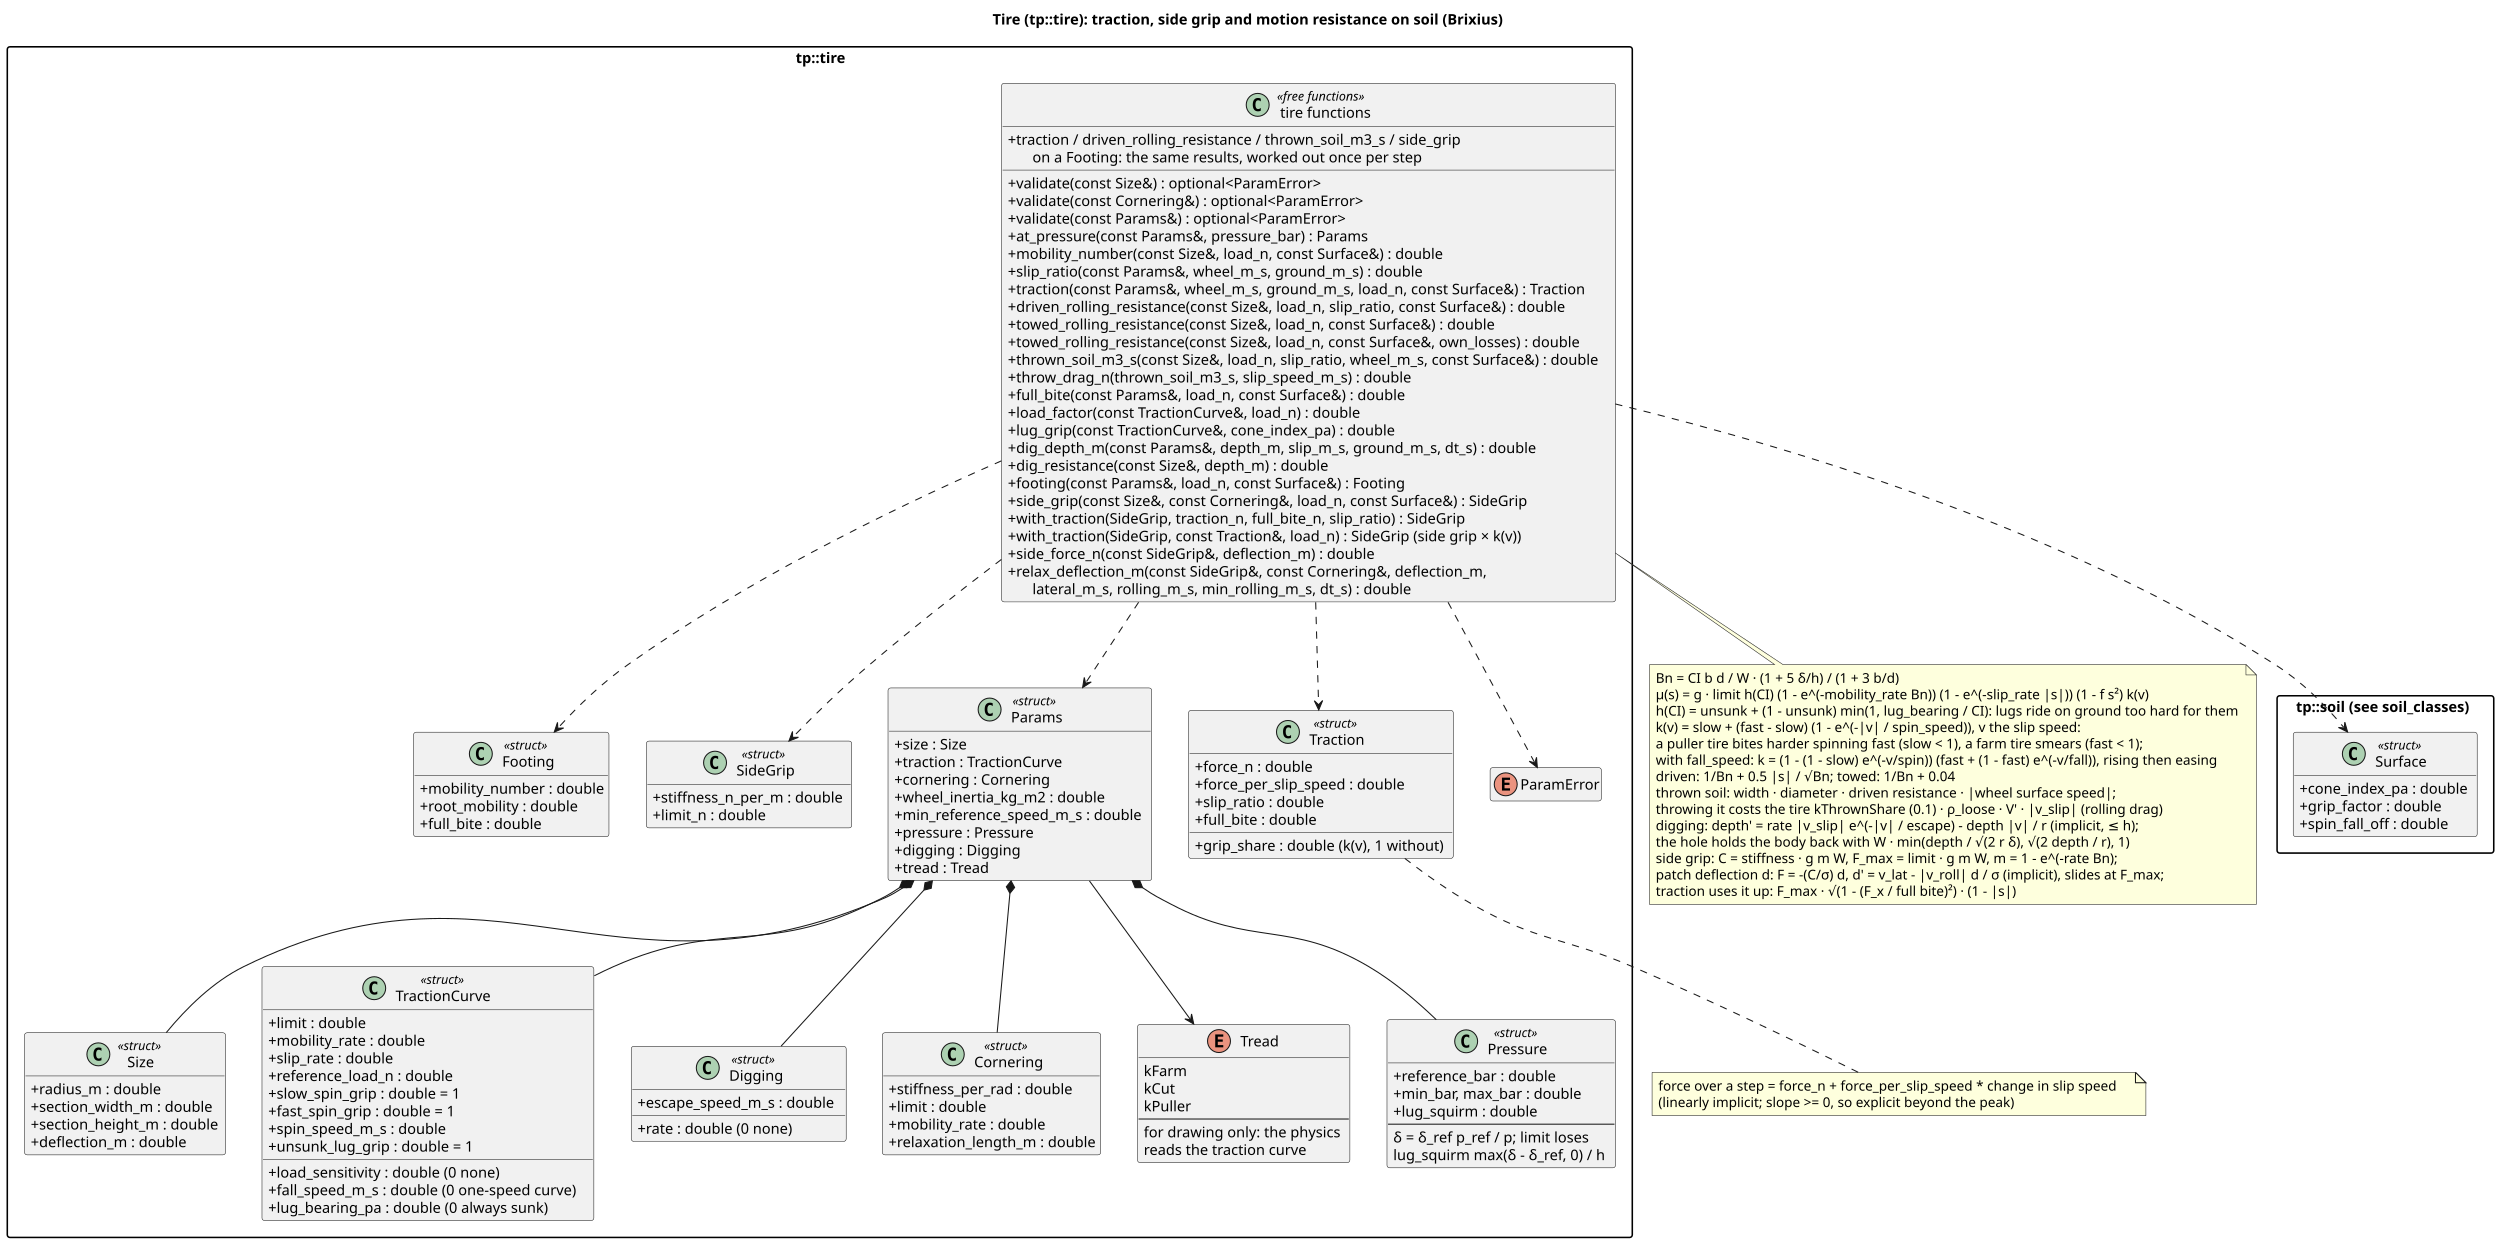
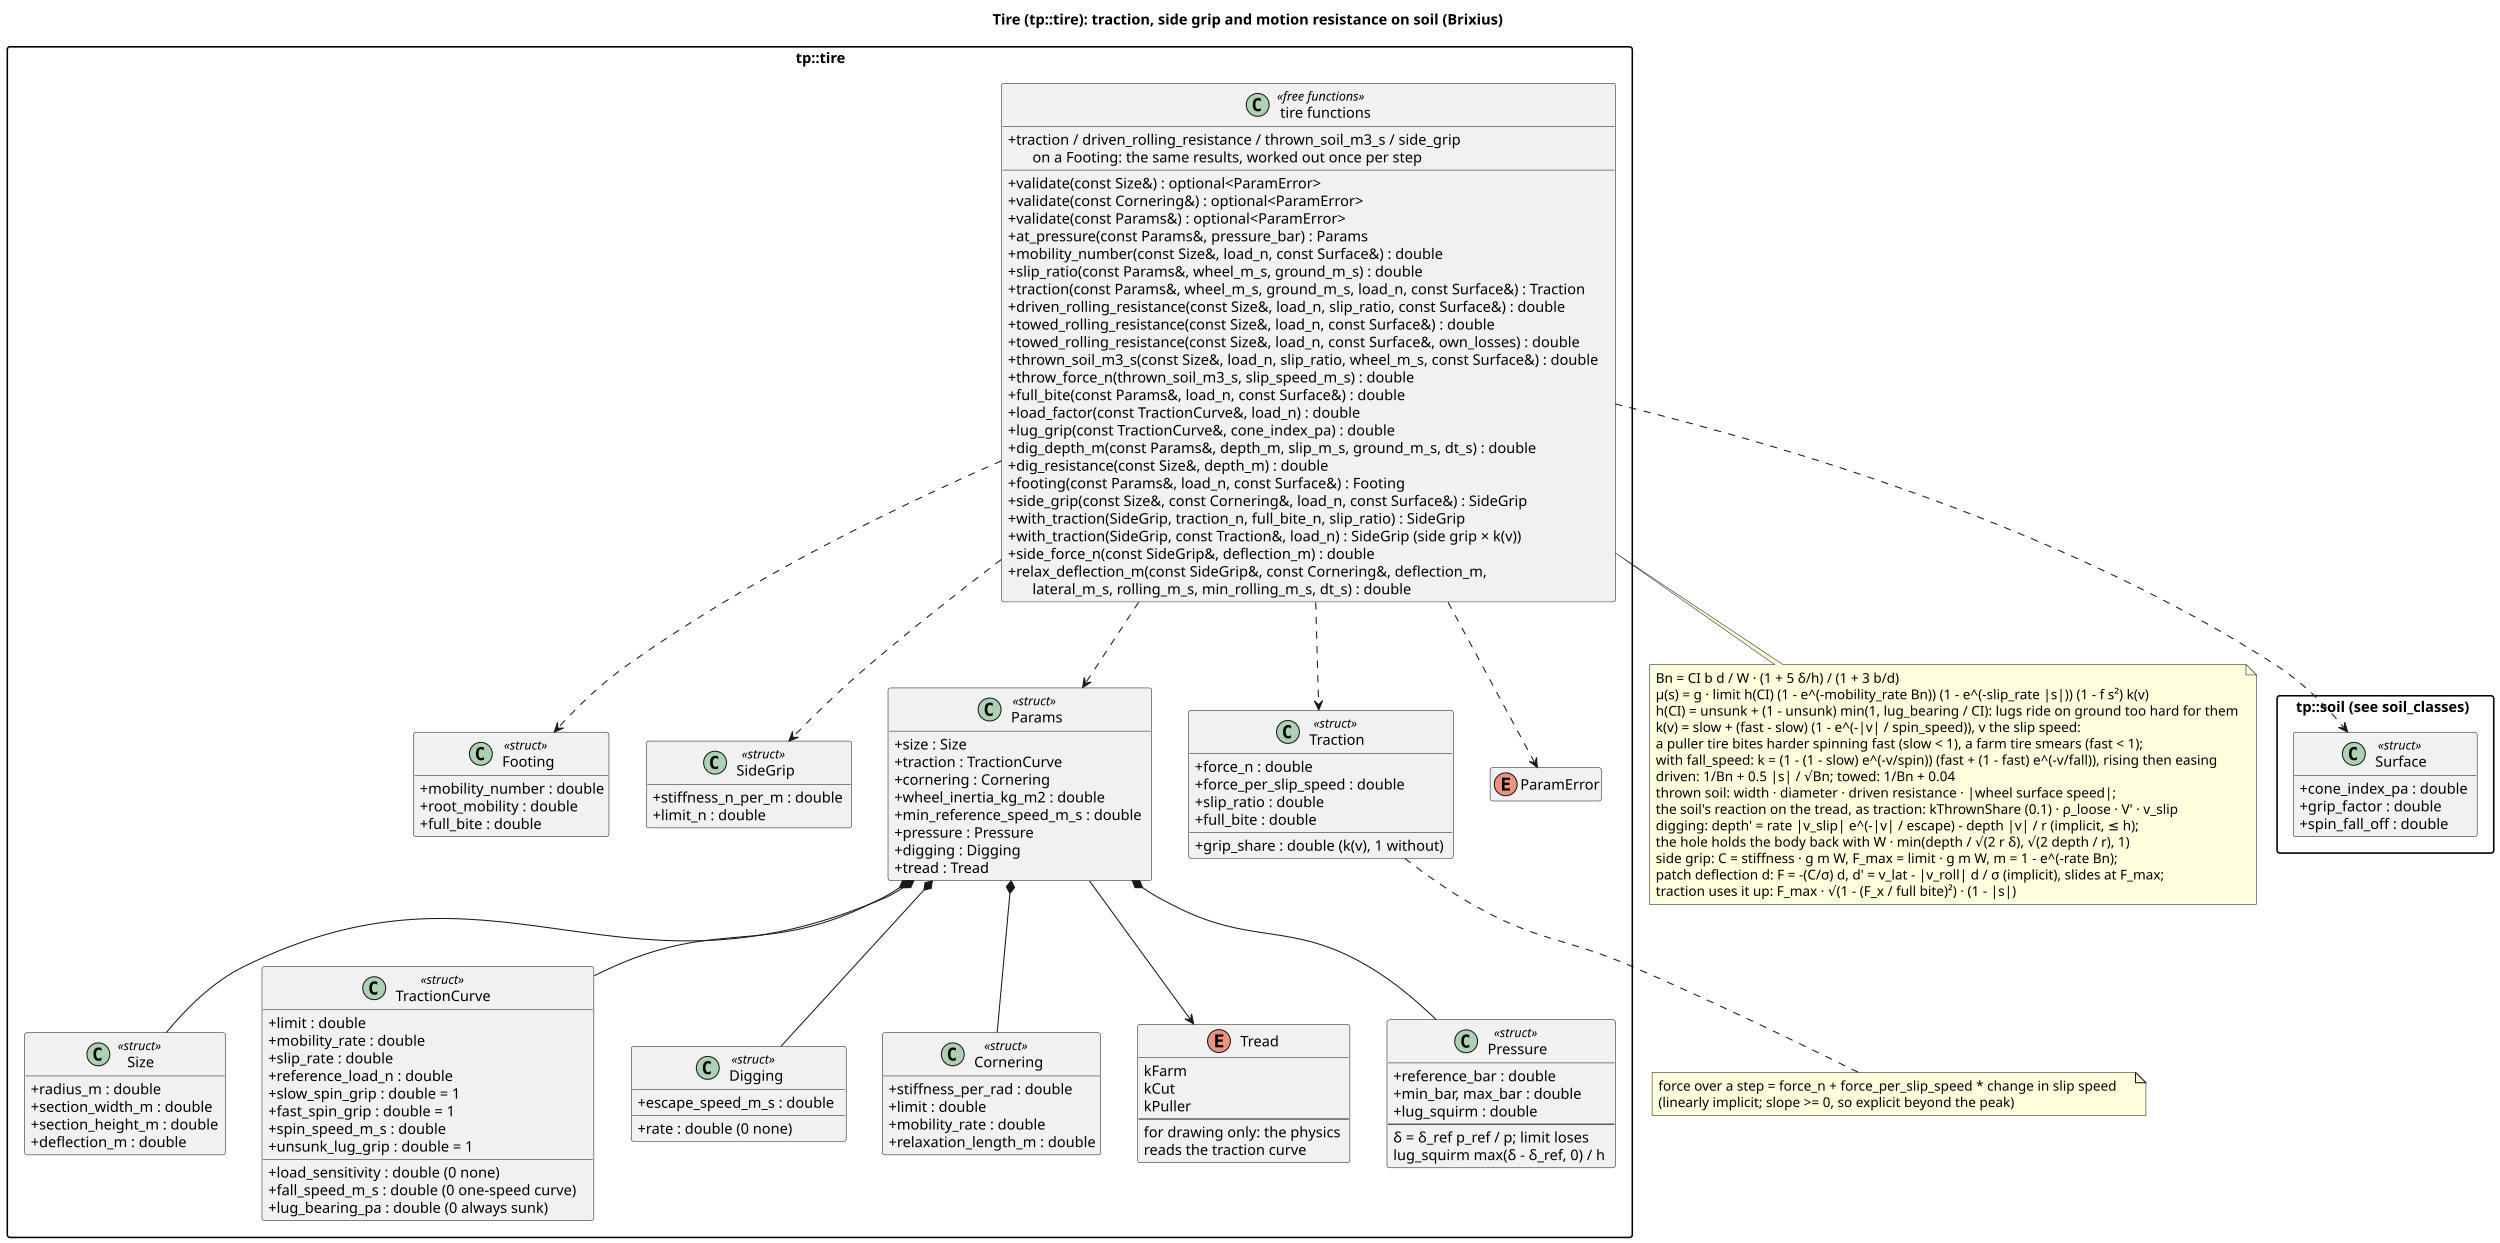
<svg xmlns="http://www.w3.org/2000/svg" contentStyleType="text/css" height="1193px" preserveAspectRatio="none" style="width:2400px;height:1193px;background:#FFFFFF;" version="1.1" viewBox="0 0 2400 1193" width="2400px" zoomAndPan="magnify">
  <defs />
  <g>
    <text fill="#000000" font-family="sans-serif" font-size="14" font-weight="bold" lengthAdjust="spacing" textLength="480.307" x="952.847" y="23.562">Tire (tp::tire): traction, side grip and motion resistance on soil (Brixius)</text>
    <g id="cluster_tp::soil (see soil_classes)">
      <rect fill="none" height="151" rx="2.5" ry="2.5" style="stroke:#000000;stroke-width:1.5;" width="208" x="2186" y="667.939" />
      <text fill="#000000" font-family="sans-serif" font-size="14" font-weight="bold" lengthAdjust="spacing" textLength="171.726" x="2204.137" y="683.502">tp::soil (see soil_classes)</text>
    </g>
    <g id="cluster_tp::tire">
      <rect fill="none" height="1143" rx="2.5" ry="2.5" style="stroke:#000000;stroke-width:1.5;" width="1560" x="7" y="44.94" />
      <text fill="#000000" font-family="sans-serif" font-size="14" font-weight="bold" lengthAdjust="spacing" textLength="46.266" x="763.867" y="60.502">tp::tire</text>
    </g>
    <g id="elem_Surface">
      <rect codeLine="7" fill="#F1F1F1" height="100.277" id="Surface" rx="2.5" ry="2.5" style="stroke:#181818;stroke-width:0.5;" width="176.609" x="2201.5" y="702.939" />
      <ellipse cx="2259.688" cy="723.669" fill="#ADD1B2" rx="11" ry="11" style="stroke:#181818;stroke-width:1.0;" />
      <path d="M2262.656,729.31 Q2262.078,729.606 2261.438,729.747 Q2260.797,729.903 2260.094,729.903 Q2257.594,729.903 2256.266,728.263 Q2254.953,726.606 2254.953,723.481 Q2254.953,720.356 2256.266,718.7 Q2257.594,717.044 2260.094,717.044 Q2260.797,717.044 2261.438,717.2 Q2262.094,717.356 2262.656,717.653 L2262.656,720.372 Q2262.031,719.794 2261.438,719.528 Q2260.844,719.247 2260.219,719.247 Q2258.875,719.247 2258.188,720.325 Q2257.5,721.388 2257.5,723.481 Q2257.5,725.575 2258.188,726.653 Q2258.875,727.716 2260.219,727.716 Q2260.844,727.716 2261.438,727.45 Q2262.031,727.169 2262.656,726.591 L2262.656,729.31 Z " fill="#000000" />
      <text fill="#000000" font-family="sans-serif" font-size="12" font-style="italic" lengthAdjust="spacing" textLength="46.676" x="2282.717" y="719.564">«struct»</text>
      <text fill="#000000" font-family="sans-serif" font-size="14" lengthAdjust="spacing" textLength="51.734" x="2280.188" y="736.021">Surface</text>
      <line style="stroke:#181818;stroke-width:0.5;" x1="2202.5" x2="2377.109" y1="744.398" y2="744.398" />
      <text fill="#000000" font-family="sans-serif" font-size="14" lengthAdjust="spacing" textLength="164.609" x="2207.5" y="761.961">+cone_index_pa : double</text>
      <text fill="#000000" font-family="sans-serif" font-size="14" lengthAdjust="spacing" textLength="138.031" x="2207.5" y="778.9">+grip_factor : double</text>
      <text fill="#000000" font-family="sans-serif" font-size="14" lengthAdjust="spacing" textLength="145.517" x="2207.5" y="795.84">+spin_fall_off : double</text>
    </g>
    <g id="elem_Size">
      <rect codeLine="15" fill="#F1F1F1" height="117.217" id="Size" rx="2.5" ry="2.5" style="stroke:#181818;stroke-width:0.5;" width="193.036" x="23.5" y="991.439" />
      <ellipse cx="94.43" cy="1012.169" fill="#ADD1B2" rx="11" ry="11" style="stroke:#181818;stroke-width:1.0;" />
      <path d="M97.399,1017.81 Q96.821,1018.106 96.18,1018.247 Q95.54,1018.403 94.836,1018.403 Q92.336,1018.403 91.008,1016.763 Q89.696,1015.106 89.696,1011.981 Q89.696,1008.856 91.008,1007.2 Q92.336,1005.544 94.836,1005.544 Q95.54,1005.544 96.18,1005.7 Q96.836,1005.856 97.399,1006.153 L97.399,1008.872 Q96.774,1008.294 96.18,1008.028 Q95.586,1007.747 94.961,1007.747 Q93.618,1007.747 92.93,1008.825 Q92.243,1009.888 92.243,1011.981 Q92.243,1014.075 92.93,1015.153 Q93.618,1016.216 94.961,1016.216 Q95.586,1016.216 96.18,1015.95 Q96.774,1015.669 97.399,1015.091 L97.399,1017.81 Z " fill="#000000" />
      <text fill="#000000" font-family="sans-serif" font-size="12" font-style="italic" lengthAdjust="spacing" textLength="46.676" x="112.93" y="1008.064">«struct»</text>
      <text fill="#000000" font-family="sans-serif" font-size="14" lengthAdjust="spacing" textLength="28.267" x="122.135" y="1024.522">Size</text>
      <line style="stroke:#181818;stroke-width:0.5;" x1="24.5" x2="215.536" y1="1032.898" y2="1032.898" />
      <text fill="#000000" font-family="sans-serif" font-size="14" lengthAdjust="spacing" textLength="125.952" x="29.5" y="1050.461">+radius_m : double</text>
      <text fill="#000000" font-family="sans-serif" font-size="14" lengthAdjust="spacing" textLength="176.039" x="29.5" y="1067.4">+section_width_m : double</text>
      <text fill="#000000" font-family="sans-serif" font-size="14" lengthAdjust="spacing" textLength="181.036" x="29.5" y="1084.34">+section_height_m : double</text>
      <text fill="#000000" font-family="sans-serif" font-size="14" lengthAdjust="spacing" textLength="151.293" x="29.5" y="1101.279">+deflection_m : double</text>
    </g>
    <g id="elem_TractionCurve">
      <rect codeLine="21" fill="#F1F1F1" height="243.793" id="TractionCurve" rx="2.5" ry="2.5" style="stroke:#181818;stroke-width:0.5;" width="318.592" x="251.5" y="927.939" />
      <ellipse cx="359.241" cy="948.669" fill="#ADD1B2" rx="11" ry="11" style="stroke:#181818;stroke-width:1.0;" />
      <path d="M362.21,954.31 Q361.632,954.606 360.991,954.747 Q360.351,954.903 359.647,954.903 Q357.147,954.903 355.819,953.263 Q354.507,951.606 354.507,948.481 Q354.507,945.356 355.819,943.7 Q357.147,942.044 359.647,942.044 Q360.351,942.044 360.991,942.2 Q361.647,942.356 362.21,942.653 L362.21,945.372 Q361.585,944.794 360.991,944.528 Q360.397,944.247 359.772,944.247 Q358.429,944.247 357.741,945.325 Q357.054,946.388 357.054,948.481 Q357.054,950.575 357.741,951.653 Q358.429,952.716 359.772,952.716 Q360.397,952.716 360.991,952.45 Q361.585,952.169 362.21,951.591 L362.21,954.31 Z " fill="#000000" />
      <text fill="#000000" font-family="sans-serif" font-size="12" font-style="italic" lengthAdjust="spacing" textLength="46.676" x="403.708" y="944.564">«struct»</text>
      <text fill="#000000" font-family="sans-serif" font-size="14" lengthAdjust="spacing" textLength="94.609" x="379.741" y="961.021">TractionCurve</text>
      <line style="stroke:#181818;stroke-width:0.5;" x1="252.5" x2="569.092" y1="969.398" y2="969.398" />
      <text fill="#000000" font-family="sans-serif" font-size="14" lengthAdjust="spacing" textLength="93.557" x="257.5" y="986.961">+limit : double</text>
      <text fill="#000000" font-family="sans-serif" font-size="14" lengthAdjust="spacing" textLength="150.65" x="257.5" y="1003.9">+mobility_rate : double</text>
      <text fill="#000000" font-family="sans-serif" font-size="14" lengthAdjust="spacing" textLength="121.543" x="257.5" y="1020.84">+slip_rate : double</text>
      <text fill="#000000" font-family="sans-serif" font-size="14" lengthAdjust="spacing" textLength="180.441" x="257.5" y="1037.779">+reference_load_n : double</text>
      <text fill="#000000" font-family="sans-serif" font-size="14" lengthAdjust="spacing" textLength="186.218" x="257.5" y="1054.719">+slow_spin_grip : double = 1</text>
      <text fill="#000000" font-family="sans-serif" font-size="14" lengthAdjust="spacing" textLength="180.599" x="257.5" y="1071.658">+fast_spin_grip : double = 1</text>
      <text fill="#000000" font-family="sans-serif" font-size="14" lengthAdjust="spacing" textLength="173.831" x="257.5" y="1088.598">+spin_speed_m_s : double</text>
      <text fill="#000000" font-family="sans-serif" font-size="14" lengthAdjust="spacing" textLength="196.39" x="257.5" y="1105.537">+unsunk_lug_grip : double = 1</text>
      <line style="stroke:#181818;stroke-width:0.5;" x1="252.5" x2="569.092" y1="1112.914" y2="1112.914" />
      <text fill="#000000" font-family="sans-serif" font-size="14" lengthAdjust="spacing" textLength="227.445" x="257.5" y="1130.477">+load_sensitivity : double (0 none)</text>
      <text fill="#000000" font-family="sans-serif" font-size="14" lengthAdjust="spacing" textLength="306.592" x="257.5" y="1147.416">+fall_speed_m_s : double (0 one-speed curve)</text>
      <text fill="#000000" font-family="sans-serif" font-size="14" lengthAdjust="spacing" textLength="274.422" x="257.5" y="1164.355">+lug_bearing_pa : double (0 always sunk)</text>
    </g>
    <g id="elem_Digging">
      <rect codeLine="34" fill="#F1F1F1" height="91.338" id="Digging" rx="2.5" ry="2.5" style="stroke:#181818;stroke-width:0.5;" width="206.352" x="606" y="1004.439" />
      <ellipse cx="679.469" cy="1025.169" fill="#ADD1B2" rx="11" ry="11" style="stroke:#181818;stroke-width:1.0;" />
      <path d="M682.438,1030.81 Q681.86,1031.106 681.219,1031.247 Q680.579,1031.403 679.875,1031.403 Q677.375,1031.403 676.047,1029.763 Q674.735,1028.106 674.735,1024.981 Q674.735,1021.856 676.047,1020.2 Q677.375,1018.544 679.875,1018.544 Q680.579,1018.544 681.219,1018.7 Q681.875,1018.856 682.438,1019.153 L682.438,1021.872 Q681.813,1021.294 681.219,1021.028 Q680.625,1020.747 680,1020.747 Q678.657,1020.747 677.969,1021.825 Q677.282,1022.888 677.282,1024.981 Q677.282,1027.075 677.969,1028.153 Q678.657,1029.216 680,1029.216 Q680.625,1029.216 681.219,1028.95 Q681.813,1028.669 682.438,1028.091 L682.438,1030.81 Z " fill="#000000" />
      <text fill="#000000" font-family="sans-serif" font-size="12" font-style="italic" lengthAdjust="spacing" textLength="46.676" x="702.088" y="1021.064">«struct»</text>
      <text fill="#000000" font-family="sans-serif" font-size="14" lengthAdjust="spacing" textLength="50.914" x="699.969" y="1037.522">Digging</text>
      <line style="stroke:#181818;stroke-width:0.5;" x1="607" x2="811.352" y1="1045.898" y2="1045.898" />
      <text fill="#000000" font-family="sans-serif" font-size="14" lengthAdjust="spacing" textLength="194.352" x="612" y="1063.461">+escape_speed_m_s : double</text>
      <line style="stroke:#181818;stroke-width:0.5;" x1="607" x2="811.352" y1="1070.838" y2="1070.838" />
      <text fill="#000000" font-family="sans-serif" font-size="14" lengthAdjust="spacing" textLength="152.435" x="612" y="1088.4">+rate : double (0 none)</text>
    </g>
    <g id="elem_Cornering">
      <rect codeLine="38" fill="#F1F1F1" height="117.217" id="Cornering" rx="2.5" ry="2.5" style="stroke:#181818;stroke-width:0.5;" width="209.668" x="847" y="991.439" />
      <ellipse cx="914.662" cy="1012.169" fill="#ADD1B2" rx="11" ry="11" style="stroke:#181818;stroke-width:1.0;" />
      <path d="M917.631,1017.81 Q917.053,1018.106 916.412,1018.247 Q915.771,1018.403 915.068,1018.403 Q912.568,1018.403 911.24,1016.763 Q909.928,1015.106 909.928,1011.981 Q909.928,1008.856 911.24,1007.2 Q912.568,1005.544 915.068,1005.544 Q915.771,1005.544 916.412,1005.7 Q917.068,1005.856 917.631,1006.153 L917.631,1008.872 Q917.006,1008.294 916.412,1008.028 Q915.818,1007.747 915.193,1007.747 Q913.85,1007.747 913.162,1008.825 Q912.475,1009.888 912.475,1011.981 Q912.475,1014.075 913.162,1015.153 Q913.85,1016.216 915.193,1016.216 Q915.818,1016.216 916.412,1015.95 Q917.006,1015.669 917.631,1015.091 L917.631,1017.81 Z " fill="#000000" />
      <text fill="#000000" font-family="sans-serif" font-size="12" font-style="italic" lengthAdjust="spacing" textLength="46.676" x="944.746" y="1008.064">«struct»</text>
      <text fill="#000000" font-family="sans-serif" font-size="14" lengthAdjust="spacing" textLength="65.844" x="935.162" y="1024.522">Cornering</text>
      <line style="stroke:#181818;stroke-width:0.5;" x1="848" x2="1055.668" y1="1032.898" y2="1032.898" />
      <text fill="#000000" font-family="sans-serif" font-size="14" lengthAdjust="spacing" textLength="179.956" x="853" y="1050.461">+stiffness_per_rad : double</text>
      <text fill="#000000" font-family="sans-serif" font-size="14" lengthAdjust="spacing" textLength="93.557" x="853" y="1067.4">+limit : double</text>
      <text fill="#000000" font-family="sans-serif" font-size="14" lengthAdjust="spacing" textLength="150.65" x="853" y="1084.34">+mobility_rate : double</text>
      <text fill="#000000" font-family="sans-serif" font-size="14" lengthAdjust="spacing" textLength="197.668" x="853" y="1101.279">+relaxation_length_m : double</text>
    </g>
    <g id="elem_Footing">
      <rect codeLine="44" fill="#F1F1F1" height="100.277" id="Footing" rx="2.5" ry="2.5" style="stroke:#181818;stroke-width:0.5;" width="187.595" x="397" y="702.939" />
      <ellipse cx="461.606" cy="723.669" fill="#ADD1B2" rx="11" ry="11" style="stroke:#181818;stroke-width:1.0;" />
      <path d="M464.575,729.31 Q463.997,729.606 463.356,729.747 Q462.716,729.903 462.013,729.903 Q459.513,729.903 458.185,728.263 Q456.872,726.606 456.872,723.481 Q456.872,720.356 458.185,718.7 Q459.513,717.044 462.013,717.044 Q462.716,717.044 463.356,717.2 Q464.013,717.356 464.575,717.653 L464.575,720.372 Q463.95,719.794 463.356,719.528 Q462.763,719.247 462.138,719.247 Q460.794,719.247 460.106,720.325 Q459.419,721.388 459.419,723.481 Q459.419,725.575 460.106,726.653 Q460.794,727.716 462.138,727.716 Q462.763,727.716 463.356,727.45 Q463.95,727.169 464.575,726.591 L464.575,729.31 Z " fill="#000000" />
      <text fill="#000000" font-family="sans-serif" font-size="12" font-style="italic" lengthAdjust="spacing" textLength="46.676" x="483.709" y="719.564">«struct»</text>
      <text fill="#000000" font-family="sans-serif" font-size="14" lengthAdjust="spacing" textLength="49.882" x="482.106" y="736.021">Footing</text>
      <line style="stroke:#181818;stroke-width:0.5;" x1="398" x2="583.595" y1="744.398" y2="744.398" />
      <text fill="#000000" font-family="sans-serif" font-size="14" lengthAdjust="spacing" textLength="175.595" x="403" y="761.961">+mobility_number : double</text>
      <text fill="#000000" font-family="sans-serif" font-size="14" lengthAdjust="spacing" textLength="151.416" x="403" y="778.9">+root_mobility : double</text>
      <text fill="#000000" font-family="sans-serif" font-size="14" lengthAdjust="spacing" textLength="117.872" x="403" y="795.84">+full_bite : double</text>
    </g>
    <g id="elem_SideGrip">
      <rect codeLine="49" fill="#F1F1F1" height="83.338" id="SideGrip" rx="2.5" ry="2.5" style="stroke:#181818;stroke-width:0.5;" width="197.172" x="620.5" y="711.439" />
      <ellipse cx="686.443" cy="732.169" fill="#ADD1B2" rx="11" ry="11" style="stroke:#181818;stroke-width:1.0;" />
      <path d="M689.412,737.81 Q688.833,738.106 688.193,738.247 Q687.552,738.403 686.849,738.403 Q684.349,738.403 683.021,736.763 Q681.708,735.106 681.708,731.981 Q681.708,728.856 683.021,727.2 Q684.349,725.544 686.849,725.544 Q687.552,725.544 688.193,725.7 Q688.849,725.856 689.412,726.153 L689.412,728.872 Q688.787,728.294 688.193,728.028 Q687.599,727.747 686.974,727.747 Q685.63,727.747 684.943,728.825 Q684.255,729.888 684.255,731.981 Q684.255,734.075 684.943,735.153 Q685.63,736.216 686.974,736.216 Q687.599,736.216 688.193,735.95 Q688.787,735.669 689.412,735.091 L689.412,737.81 Z " fill="#000000" />
      <text fill="#000000" font-family="sans-serif" font-size="12" font-style="italic" lengthAdjust="spacing" textLength="46.676" x="711.998" y="728.064">«struct»</text>
      <text fill="#000000" font-family="sans-serif" font-size="14" lengthAdjust="spacing" textLength="56.786" x="706.943" y="744.521">SideGrip</text>
      <line style="stroke:#181818;stroke-width:0.5;" x1="621.5" x2="816.672" y1="752.898" y2="752.898" />
      <text fill="#000000" font-family="sans-serif" font-size="14" lengthAdjust="spacing" textLength="185.172" x="626.5" y="770.461">+stiffness_n_per_m : double</text>
      <text fill="#000000" font-family="sans-serif" font-size="14" lengthAdjust="spacing" textLength="108.213" x="626.5" y="787.4">+limit_n : double</text>
    </g>
    <g id="elem_Params">
      <rect codeLine="53" fill="#F1F1F1" height="184.975" id="Params" rx="2.5" ry="2.5" style="stroke:#181818;stroke-width:0.5;" width="253.158" x="852.5" y="660.439" />
      <ellipse cx="950.035" cy="681.169" fill="#ADD1B2" rx="11" ry="11" style="stroke:#181818;stroke-width:1.0;" />
      <path d="M953.004,686.81 Q952.426,687.106 951.785,687.247 Q951.144,687.403 950.441,687.403 Q947.941,687.403 946.613,685.763 Q945.301,684.106 945.301,680.981 Q945.301,677.856 946.613,676.2 Q947.941,674.544 950.441,674.544 Q951.144,674.544 951.785,674.7 Q952.441,674.856 953.004,675.153 L953.004,677.872 Q952.379,677.294 951.785,677.028 Q951.191,676.747 950.566,676.747 Q949.223,676.747 948.535,677.825 Q947.848,678.888 947.848,680.981 Q947.848,683.075 948.535,684.153 Q949.223,685.216 950.566,685.216 Q951.191,685.216 951.785,684.95 Q952.379,684.669 953.004,684.091 L953.004,686.81 Z " fill="#000000" />
      <text fill="#000000" font-family="sans-serif" font-size="12" font-style="italic" lengthAdjust="spacing" textLength="46.676" x="971.991" y="677.064">«struct»</text>
      <text fill="#000000" font-family="sans-serif" font-size="14" lengthAdjust="spacing" textLength="49.588" x="970.535" y="693.521">Params</text>
      <line style="stroke:#181818;stroke-width:0.5;" x1="853.5" x2="1104.658" y1="701.898" y2="701.898" />
      <text fill="#000000" font-family="sans-serif" font-size="14" lengthAdjust="spacing" textLength="76.111" x="858.5" y="719.461">+size : Size</text>
      <text fill="#000000" font-family="sans-serif" font-size="14" lengthAdjust="spacing" textLength="166.127" x="858.5" y="736.4">+traction : TractionCurve</text>
      <text fill="#000000" font-family="sans-serif" font-size="14" lengthAdjust="spacing" textLength="150.63" x="858.5" y="753.34">+cornering : Cornering</text>
      <text fill="#000000" font-family="sans-serif" font-size="14" lengthAdjust="spacing" textLength="203.144" x="858.5" y="770.279">+wheel_inertia_kg_m2 : double</text>
      <text fill="#000000" font-family="sans-serif" font-size="14" lengthAdjust="spacing" textLength="241.158" x="858.5" y="787.219">+min_reference_speed_m_s : double</text>
      <text fill="#000000" font-family="sans-serif" font-size="14" lengthAdjust="spacing" textLength="138.53" x="858.5" y="804.158">+pressure : Pressure</text>
      <text fill="#000000" font-family="sans-serif" font-size="14" lengthAdjust="spacing" textLength="121.468" x="858.5" y="821.098">+digging : Digging</text>
      <text fill="#000000" font-family="sans-serif" font-size="14" lengthAdjust="spacing" textLength="94.52" x="858.5" y="838.037">+tread : Tread</text>
    </g>
    <g id="elem_Tread">
      <rect codeLine="63" fill="#F1F1F1" height="132.697" id="Tread" rx="2.5" ry="2.5" style="stroke:#181818;stroke-width:0.5;" width="203.871" x="1092" y="983.439" />
      <ellipse cx="1170.234" cy="999.439" fill="#EB937F" rx="11" ry="11" style="stroke:#181818;stroke-width:1.0;" />
      <path d="M1174.343,1005.439 L1166.624,1005.439 L1166.624,993.049 L1174.343,993.049 L1174.343,995.205 L1169.078,995.205 L1169.078,997.877 L1173.843,997.877 L1173.843,1000.033 L1169.078,1000.033 L1169.078,1003.283 L1174.343,1003.283 L1174.343,1005.439 Z " fill="#000000" />
      <text fill="#000000" font-family="sans-serif" font-size="14" lengthAdjust="spacing" textLength="38.903" x="1190.734" y="1004.532">Tread</text>
      <line style="stroke:#181818;stroke-width:0.5;" x1="1093" x2="1294.871" y1="1015.439" y2="1015.439" />
      <text fill="#000000" font-family="sans-serif" font-size="14" lengthAdjust="spacing" textLength="41.344" x="1098" y="1033.002">kFarm</text>
      <text fill="#000000" font-family="sans-serif" font-size="14" lengthAdjust="spacing" textLength="30.769" x="1098" y="1049.941">kCut</text>
      <text fill="#000000" font-family="sans-serif" font-size="14" lengthAdjust="spacing" textLength="45.117" x="1098" y="1066.881">kPuller</text>
      <line style="stroke:#181818;stroke-width:1.0;" x1="1093" x2="1294.871" y1="1074.258" y2="1074.258" />
      <text fill="#000000" font-family="sans-serif" font-size="14" lengthAdjust="spacing" textLength="191.871" x="1098" y="1091.82">for drawing only: the physics</text>
      <text fill="#000000" font-family="sans-serif" font-size="14" lengthAdjust="spacing" textLength="158.013" x="1098" y="1108.76">reads the traction curve</text>
    </g>
    <g id="elem_Pressure">
      <rect codeLine="71" fill="#F1F1F1" height="142.156" id="Pressure" rx="2.5" ry="2.5" style="stroke:#181818;stroke-width:0.5;" width="219.389" x="1331.5" y="978.939" />
      <ellipse cx="1407.512" cy="999.669" fill="#ADD1B2" rx="11" ry="11" style="stroke:#181818;stroke-width:1.0;" />
      <path d="M1410.481,1005.31 Q1409.903,1005.606 1409.262,1005.747 Q1408.622,1005.903 1407.918,1005.903 Q1405.418,1005.903 1404.09,1004.263 Q1402.778,1002.606 1402.778,999.481 Q1402.778,996.356 1404.09,994.7 Q1405.418,993.044 1407.918,993.044 Q1408.622,993.044 1409.262,993.2 Q1409.918,993.356 1410.481,993.653 L1410.481,996.372 Q1409.856,995.794 1409.262,995.528 Q1408.668,995.247 1408.043,995.247 Q1406.7,995.247 1406.012,996.325 Q1405.325,997.388 1405.325,999.481 Q1405.325,1001.575 1406.012,1002.653 Q1406.7,1003.716 1408.043,1003.716 Q1408.668,1003.716 1409.262,1003.45 Q1409.856,1003.169 1410.481,1002.591 L1410.481,1005.31 Z " fill="#000000" />
      <text fill="#000000" font-family="sans-serif" font-size="12" font-style="italic" lengthAdjust="spacing" textLength="46.676" x="1434.106" y="995.564">«struct»</text>
      <text fill="#000000" font-family="sans-serif" font-size="14" lengthAdjust="spacing" textLength="58.864" x="1428.012" y="1012.021">Pressure</text>
      <line style="stroke:#181818;stroke-width:0.5;" x1="1332.5" x2="1549.889" y1="1020.398" y2="1020.398" />
      <text fill="#000000" font-family="sans-serif" font-size="14" lengthAdjust="spacing" textLength="159.27" x="1337.5" y="1037.961">+reference_bar : double</text>
      <text fill="#000000" font-family="sans-serif" font-size="14" lengthAdjust="spacing" textLength="182.383" x="1337.5" y="1054.9">+min_bar, max_bar : double</text>
      <text fill="#000000" font-family="sans-serif" font-size="14" lengthAdjust="spacing" textLength="138.346" x="1337.5" y="1071.84">+lug_squirm : double</text>
      <line style="stroke:#181818;stroke-width:1.0;" x1="1332.5" x2="1549.889" y1="1079.217" y2="1079.217" />
      <text fill="#000000" font-family="sans-serif" font-size="14" lengthAdjust="spacing" textLength="191.331" x="1337.5" y="1096.779">δ = δ_ref p_ref / p; limit loses</text>
      <text fill="#000000" font-family="sans-serif" font-size="14" lengthAdjust="spacing" textLength="207.389" x="1337.5" y="1113.719">lug_squirm max(δ - δ_ref, 0) / h</text>
    </g>
    <g id="elem_Traction">
      <rect codeLine="79" fill="#F1F1F1" height="142.156" id="Traction" rx="2.5" ry="2.5" style="stroke:#181818;stroke-width:0.5;" width="254.184" x="1141" y="681.939" />
      <ellipse cx="1236.44" cy="702.669" fill="#ADD1B2" rx="11" ry="11" style="stroke:#181818;stroke-width:1.0;" />
      <path d="M1239.409,708.31 Q1238.831,708.606 1238.19,708.747 Q1237.549,708.903 1236.846,708.903 Q1234.346,708.903 1233.018,707.263 Q1231.706,705.606 1231.706,702.481 Q1231.706,699.356 1233.018,697.7 Q1234.346,696.044 1236.846,696.044 Q1237.549,696.044 1238.19,696.2 Q1238.846,696.356 1239.409,696.653 L1239.409,699.372 Q1238.784,698.794 1238.19,698.528 Q1237.596,698.247 1236.971,698.247 Q1235.627,698.247 1234.94,699.325 Q1234.252,700.388 1234.252,702.481 Q1234.252,704.575 1234.94,705.653 Q1235.627,706.716 1236.971,706.716 Q1237.596,706.716 1238.19,706.45 Q1238.784,706.169 1239.409,705.591 L1239.409,708.31 Z " fill="#000000" />
      <text fill="#000000" font-family="sans-serif" font-size="12" font-style="italic" lengthAdjust="spacing" textLength="46.676" x="1261.004" y="698.564">«struct»</text>
      <text fill="#000000" font-family="sans-serif" font-size="14" lengthAdjust="spacing" textLength="54.804" x="1256.94" y="715.021">Traction</text>
      <line style="stroke:#181818;stroke-width:0.5;" x1="1142" x2="1394.184" y1="723.398" y2="723.398" />
      <text fill="#000000" font-family="sans-serif" font-size="14" lengthAdjust="spacing" textLength="116.204" x="1147" y="740.961">+force_n : double</text>
      <text fill="#000000" font-family="sans-serif" font-size="14" lengthAdjust="spacing" textLength="206.309" x="1147" y="757.9">+force_per_slip_speed : double</text>
      <text fill="#000000" font-family="sans-serif" font-size="14" lengthAdjust="spacing" textLength="125.166" x="1147" y="774.84">+slip_ratio : double</text>
      <text fill="#000000" font-family="sans-serif" font-size="14" lengthAdjust="spacing" textLength="117.872" x="1147" y="791.779">+full_bite : double</text>
      <line style="stroke:#181818;stroke-width:0.5;" x1="1142" x2="1394.184" y1="799.156" y2="799.156" />
      <text fill="#000000" font-family="sans-serif" font-size="14" lengthAdjust="spacing" textLength="242.184" x="1147" y="816.719">+grip_share : double (k(v), 1 without)</text>
    </g>
    <g id="elem_ParamError">
      <rect codeLine="86" fill="#F1F1F1" height="32" id="ParamError" rx="2.5" ry="2.5" style="stroke:#181818;stroke-width:0.5;" width="106.819" x="1430.5" y="736.939" />
      <ellipse cx="1445.5" cy="752.939" fill="#EB937F" rx="11" ry="11" style="stroke:#181818;stroke-width:1.0;" />
      <path d="M1449.609,758.939 L1441.891,758.939 L1441.891,746.549 L1449.609,746.549 L1449.609,748.705 L1444.344,748.705 L1444.344,751.377 L1449.109,751.377 L1449.109,753.533 L1444.344,753.533 L1444.344,756.783 L1449.609,756.783 L1449.609,758.939 Z " fill="#000000" />
      <text fill="#000000" font-family="sans-serif" font-size="14" lengthAdjust="spacing" textLength="74.819" x="1459.5" y="758.032">ParamError</text>
    </g>
    <g id="elem_TireFns">
      <rect codeLine="87" fill="#F1F1F1" height="497.885" id="TireFns" rx="2.5" ry="2.5" style="stroke:#181818;stroke-width:0.5;" width="589.459" x="961.5" y="79.939" />
      <ellipse cx="1207.386" cy="100.669" fill="#ADD1B2" rx="11" ry="11" style="stroke:#181818;stroke-width:1.0;" />
      <path d="M1210.354,106.31 Q1209.776,106.606 1209.136,106.747 Q1208.495,106.903 1207.792,106.903 Q1205.292,106.903 1203.964,105.263 Q1202.651,103.606 1202.651,100.481 Q1202.651,97.356 1203.964,95.7 Q1205.292,94.044 1207.792,94.044 Q1208.495,94.044 1209.136,94.2 Q1209.792,94.356 1210.354,94.653 L1210.354,97.372 Q1209.729,96.794 1209.136,96.528 Q1208.542,96.247 1207.917,96.247 Q1206.573,96.247 1205.886,97.325 Q1205.198,98.388 1205.198,100.481 Q1205.198,102.575 1205.886,103.653 Q1206.573,104.716 1207.917,104.716 Q1208.542,104.716 1209.136,104.45 Q1209.729,104.169 1210.354,103.591 L1210.354,106.31 Z " fill="#000000" />
      <text fill="#000000" font-family="sans-serif" font-size="12" font-style="italic" lengthAdjust="spacing" textLength="93.188" x="1225.886" y="96.564">«free functions»</text>
      <text fill="#000000" font-family="sans-serif" font-size="14" lengthAdjust="spacing" textLength="87.097" x="1228.931" y="113.022">tire functions</text>
      <line style="stroke:#181818;stroke-width:0.5;" x1="962.5" x2="1549.959" y1="121.398" y2="121.398" />
      <text fill="#000000" font-family="sans-serif" font-size="14" lengthAdjust="spacing" textLength="437.835" x="967.5" y="138.961">+traction / driven_rolling_resistance / thrown_soil_m3_s / side_grip</text>
      <text fill="#000000" font-family="sans-serif" font-size="14" lengthAdjust="spacing" textLength="377.337" x="991.125" y="155.9">on a Footing: the same results, worked out once per step</text>
      <line style="stroke:#181818;stroke-width:0.5;" x1="962.5" x2="1549.959" y1="163.277" y2="163.277" />
      <text fill="#000000" font-family="sans-serif" font-size="14" lengthAdjust="spacing" textLength="307.125" x="967.5" y="180.84">+validate(const Size&amp;) : optional&lt;ParamError&gt;</text>
      <text fill="#000000" font-family="sans-serif" font-size="14" lengthAdjust="spacing" textLength="344.702" x="967.5" y="197.779">+validate(const Cornering&amp;) : optional&lt;ParamError&gt;</text>
      <text fill="#000000" font-family="sans-serif" font-size="14" lengthAdjust="spacing" textLength="328.446" x="967.5" y="214.719">+validate(const Params&amp;) : optional&lt;ParamError&gt;</text>
      <text fill="#000000" font-family="sans-serif" font-size="14" lengthAdjust="spacing" textLength="352.023" x="967.5" y="231.658">+at_pressure(const Params&amp;, pressure_bar) : Params</text>
      <text fill="#000000" font-family="sans-serif" font-size="14" lengthAdjust="spacing" textLength="423.801" x="967.5" y="248.598">+mobility_number(const Size&amp;, load_n, const Surface&amp;) : double</text>
      <text fill="#000000" font-family="sans-serif" font-size="14" lengthAdjust="spacing" textLength="402.165" x="967.5" y="265.537">+slip_ratio(const Params&amp;, wheel_m_s, ground_m_s) : double</text>
      <text fill="#000000" font-family="sans-serif" font-size="14" lengthAdjust="spacing" textLength="563.459" x="967.5" y="282.477">+traction(const Params&amp;, wheel_m_s, ground_m_s, load_n, const Surface&amp;) : Traction</text>
      <text fill="#000000" font-family="sans-serif" font-size="14" lengthAdjust="spacing" textLength="544.817" x="967.5" y="299.416">+driven_rolling_resistance(const Size&amp;, load_n, slip_ratio, const Surface&amp;) : double</text>
      <text fill="#000000" font-family="sans-serif" font-size="14" lengthAdjust="spacing" textLength="477.853" x="967.5" y="316.356">+towed_rolling_resistance(const Size&amp;, load_n, const Surface&amp;) : double</text>
      <text fill="#000000" font-family="sans-serif" font-size="14" lengthAdjust="spacing" textLength="562.447" x="967.5" y="333.295">+towed_rolling_resistance(const Size&amp;, load_n, const Surface&amp;, own_losses) : double</text>
      <text fill="#000000" font-family="sans-serif" font-size="14" lengthAdjust="spacing" textLength="577.459" x="967.5" y="350.234">+thrown_soil_m3_s(const Size&amp;, load_n, slip_ratio, wheel_m_s, const Surface&amp;) : double</text>
-       <text fill="#000000" font-family="sans-serif" font-size="14" lengthAdjust="spacing" textLength="392.718" x="967.5" y="367.174">+throw_drag_n(thrown_soil_m3_s, slip_speed_m_s) : double</text>
+       <text fill="#000000" font-family="sans-serif" font-size="14" lengthAdjust="spacing" textLength="397.435" x="967.5" y="367.174">+throw_force_n(thrown_soil_m3_s, slip_speed_m_s) : double</text>
      <text fill="#000000" font-family="sans-serif" font-size="14" lengthAdjust="spacing" textLength="387.399" x="967.5" y="384.113">+full_bite(const Params&amp;, load_n, const Surface&amp;) : double</text>
      <text fill="#000000" font-family="sans-serif" font-size="14" lengthAdjust="spacing" textLength="345.687" x="967.5" y="401.053">+load_factor(const TractionCurve&amp;, load_n) : double</text>
      <text fill="#000000" font-family="sans-serif" font-size="14" lengthAdjust="spacing" textLength="379.449" x="967.5" y="417.992">+lug_grip(const TractionCurve&amp;, cone_index_pa) : double</text>
      <text fill="#000000" font-family="sans-serif" font-size="14" lengthAdjust="spacing" textLength="510.262" x="967.5" y="434.932">+dig_depth_m(const Params&amp;, depth_m, slip_m_s, ground_m_s, dt_s) : double</text>
      <text fill="#000000" font-family="sans-serif" font-size="14" lengthAdjust="spacing" textLength="314.802" x="967.5" y="451.871">+dig_resistance(const Size&amp;, depth_m) : double</text>
      <text fill="#000000" font-family="sans-serif" font-size="14" lengthAdjust="spacing" textLength="387.379" x="967.5" y="468.81">+footing(const Params&amp;, load_n, const Surface&amp;) : Footing</text>
      <text fill="#000000" font-family="sans-serif" font-size="14" lengthAdjust="spacing" textLength="509.284" x="967.5" y="485.75">+side_grip(const Size&amp;, const Cornering&amp;, load_n, const Surface&amp;) : SideGrip</text>
      <text fill="#000000" font-family="sans-serif" font-size="14" lengthAdjust="spacing" textLength="442.921" x="967.5" y="502.69">+with_traction(SideGrip, traction_n, full_bite_n, slip_ratio) : SideGrip</text>
      <text fill="#000000" font-family="sans-serif" font-size="14" lengthAdjust="spacing" textLength="510.863" x="967.5" y="519.629">+with_traction(SideGrip, const Traction&amp;, load_n) : SideGrip  (side grip × k(v))</text>
      <text fill="#000000" font-family="sans-serif" font-size="14" lengthAdjust="spacing" textLength="359.413" x="967.5" y="536.568">+side_force_n(const SideGrip&amp;, deflection_m) : double</text>
      <text fill="#000000" font-family="sans-serif" font-size="14" lengthAdjust="spacing" textLength="464.365" x="967.5" y="553.508">+relax_deflection_m(const SideGrip&amp;, const Cornering&amp;, deflection_m,</text>
      <text fill="#000000" font-family="sans-serif" font-size="14" lengthAdjust="spacing" textLength="362.708" x="991.125" y="570.447">lateral_m_s, rolling_m_s, min_rolling_m_s, dt_s) : double</text>
    </g>
    <g id="elem_GMN29">
      <path d="M1583.5,637.939 L1583.5,868.152 A0,0 0 0 0 1583.5,868.152 L2166.115,868.152 A0,0 0 0 0 2166.115,868.152 L2166.115,647.939 L2156.115,637.939 L1711.55,637.939 L1550.54,530.74 L1703.55,637.939 L1583.5,637.939 A0,0 0 0 0 1583.5,637.939 " fill="#FEFFDD" style="stroke:#181818;stroke-width:0.5;" />
      <path d="M2156.115,637.939 L2156.115,647.939 L2166.115,647.939 L2156.115,637.939 " fill="#FEFFDD" style="stroke:#181818;stroke-width:0.5;" />
      <text fill="#000000" font-family="sans-serif" font-size="13" lengthAdjust="spacing" textLength="241.363" x="1589.5" y="655.533">Bn = CI b d / W · (1 + 5 δ/h) / (1 + 3 b/d)</text>
      <text fill="#000000" font-family="sans-serif" font-size="13" lengthAdjust="spacing" textLength="488.135" x="1589.5" y="671.263">μ(s) = g · limit h(CI) (1 - e^(-mobility_rate Bn)) (1 - e^(-slip_rate |s|)) (1 - f s²) k(v)</text>
      <text fill="#000000" font-family="sans-serif" font-size="13" lengthAdjust="spacing" textLength="561.615" x="1589.5" y="686.992">h(CI) = unsunk + (1 - unsunk) min(1, lug_bearing / CI): lugs ride on ground too hard for them</text>
      <text fill="#000000" font-family="sans-serif" font-size="13" lengthAdjust="spacing" textLength="424.995" x="1589.5" y="702.722">k(v) = slow + (fast - slow) (1 - e^(-|v| / spin_speed)), v the slip speed:</text>
      <text fill="#000000" font-family="sans-serif" font-size="13" lengthAdjust="spacing" textLength="472.101" x="1589.5" y="718.451">a puller tire bites harder spinning fast (slow &lt; 1), a farm tire smears (fast &lt; 1);</text>
      <text fill="#000000" font-family="sans-serif" font-size="13" lengthAdjust="spacing" textLength="560.098" x="1589.5" y="734.181">with fall_speed: k = (1 - (1 - slow) e^(-v/spin)) (fast + (1 - fast) e^(-v/fall)), rising then easing</text>
      <text fill="#000000" font-family="sans-serif" font-size="13" lengthAdjust="spacing" textLength="290.9" x="1589.5" y="749.91">driven: 1/Bn + 0.5 |s| / √Bn;  towed: 1/Bn + 0.04</text>
      <text fill="#000000" font-family="sans-serif" font-size="13" lengthAdjust="spacing" textLength="442.743" x="1589.5" y="765.64">thrown soil: width · diameter · driven resistance · |wheel surface speed|;</text>
-       <text fill="#000000" font-family="sans-serif" font-size="13" lengthAdjust="spacing" textLength="491.556" x="1589.5" y="781.369">throwing it costs the tire kThrownShare (0.1) · ρ_loose · V' · |v_slip| (rolling drag)</text>
+       <text fill="#000000" font-family="sans-serif" font-size="13" lengthAdjust="spacing" textLength="513.798" x="1589.5" y="781.369">the soil's reaction on the tread, as traction: kThrownShare (0.1) · ρ_loose · V' · v_slip</text>
      <text fill="#000000" font-family="sans-serif" font-size="13" lengthAdjust="spacing" textLength="457.926" x="1589.5" y="797.099">digging: depth' = rate |v_slip| e^(-|v| / escape) - depth |v| / r (implicit, ≤ h);</text>
      <text fill="#000000" font-family="sans-serif" font-size="13" lengthAdjust="spacing" textLength="460.929" x="1589.5" y="812.828">the hole holds the body back with W · min(depth / √(2 r δ), √(2 depth / r), 1)</text>
      <text fill="#000000" font-family="sans-serif" font-size="13" lengthAdjust="spacing" textLength="457.971" x="1589.5" y="828.558">side grip: C = stiffness · g m W, F_max = limit · g m W, m = 1 - e^(-rate Bn);</text>
      <text fill="#000000" font-family="sans-serif" font-size="13" lengthAdjust="spacing" textLength="502.531" x="1589.5" y="844.287">patch deflection d: F = -(C/σ) d, d' = v_lat - |v_roll| d / σ (implicit), slides at F_max;</text>
      <text fill="#000000" font-family="sans-serif" font-size="13" lengthAdjust="spacing" textLength="351.793" x="1589.5" y="860.017">traction uses it up: F_max · √(1 - (F_x / full bite)²) · (1 - |s|)</text>
    </g>
    <g id="elem_GMN32">
      <path d="M1586,1029.439 L1586,1070.898 L2060.058,1070.898 L2060.058,1039.439 L2050.058,1029.439 L1586,1029.439 " fill="#FEFFDD" style="stroke:#181818;stroke-width:0.5;" />
      <path d="M2050.058,1029.439 L2050.058,1039.439 L2060.058,1039.439 L2050.058,1029.439 " fill="#FEFFDD" style="stroke:#181818;stroke-width:1.0;" />
      <text fill="#000000" font-family="sans-serif" font-size="13" lengthAdjust="spacing" textLength="453.058" x="1592" y="1047.033">force over a step = force_n + force_per_slip_speed * change in slip speed</text>
      <text fill="#000000" font-family="sans-serif" font-size="13" lengthAdjust="spacing" textLength="350.822" x="1592" y="1062.763">(linearly implicit; slope &gt;= 0, so explicit beyond the peak)</text>
    </g>
    <g id="link_Params_Size">
      <path codeLine="113" d="M867.153,852.04 C853.633,860.81 849.48,862.08 835,867.939 C586.17,968.649 474.85,809.409 234,927.939 C204.74,942.34 179.1,967.6 159.58,991.33 " fill="none" id="Params-backto-Size" style="stroke:#181818;stroke-width:1.0;" />
      <polygon fill="#181818" points="877.22,845.51,870.01,845.419,867.153,852.04,874.363,852.13,877.22,845.51" style="stroke:#181818;stroke-width:1.0;" />
    </g>
    <g id="link_Params_TractionCurve">
      <path codeLine="114" d="M863.504,852.183 C851.024,860.553 848.04,861.569 835,867.939 C733.88,917.34 691.84,882.24 589,927.939 C582.85,930.669 576.69,933.62 570.55,936.73 " fill="none" id="Params-backto-TractionCurve" style="stroke:#181818;stroke-width:1.0;" />
      <polygon fill="#181818" points="873.47,845.5,866.259,845.519,863.504,852.183,870.715,852.163,873.47,845.5" style="stroke:#181818;stroke-width:1.0;" />
    </g>
    <g id="link_Params_Cornering">
      <path codeLine="115" d="M969.516,857.61 C965.166,905.139 961.08,949.779 957.29,991.169 " fill="none" id="Params-backto-Cornering" style="stroke:#181818;stroke-width:1.0;" />
      <polygon fill="#181818" points="970.61,845.659,966.08,851.27,969.516,857.61,974.047,851.999,970.61,845.659" style="stroke:#181818;stroke-width:1.0;" />
    </g>
    <g id="link_Params_Pressure">
      <path codeLine="116" d="M1096.914,852.197 C1109.004,860.417 1111.54,861.36 1124,867.939 C1202.3,909.309 1237.75,882.899 1314,927.939 C1337.21,941.649 1359.54,960.34 1378.84,978.929 " fill="none" id="Params-backto-Pressure" style="stroke:#181818;stroke-width:1.0;" />
      <polygon fill="#181818" points="1086.99,845.449,1089.703,852.131,1096.914,852.197,1094.201,845.515,1086.99,845.449" style="stroke:#181818;stroke-width:1.0;" />
    </g>
    <g id="link_Params_Digging">
      <path codeLine="117" d="M886.948,854.511 C838.648,907.281 788.23,962.37 749.88,1004.279 " fill="none" id="Params-backto-Digging" style="stroke:#181818;stroke-width:1.0;" />
      <polygon fill="#181818" points="895.05,845.659,888.048,847.385,886.948,854.511,893.95,852.786,895.05,845.659" style="stroke:#181818;stroke-width:1.0;" />
    </g>
    <g id="link_Params_Tread">
      <path codeLine="118" d="M1045.85,845.659 C1078.27,890.149 1112.935,937.721 1142.435,978.181 " fill="none" id="Params-to-Tread" style="stroke:#181818;stroke-width:1.0;" />
      <polygon fill="#181818" points="1145.97,983.029,1143.9,973.401,1143.024,978.989,1137.436,978.114,1145.97,983.029" style="stroke:#181818;stroke-width:1.0;" />
    </g>
    <g id="link_TireFns_SideGrip">
      <path codeLine="119" d="M961.32,537.069 C918.16,569.83 874.86,604.08 835,637.939 C807.88,660.97 783.556,684.66 761.576,707.13 " fill="none" id="TireFns-to-SideGrip" style="stroke:#181818;stroke-width:1.0;stroke-dasharray:7.0,7.0;" />
      <polygon fill="#181818" points="757.38,711.419,766.533,707.783,760.876,707.845,760.814,702.189,757.38,711.419" style="stroke:#181818;stroke-width:1.0;" />
    </g>
    <g id="link_TireFns_Footing">
      <path codeLine="120" d="M961.41,442.399 C844.68,493.579 712.48,560.199 603,637.939 C577.1,656.33 556.009,676.652 536.139,698.381 " fill="none" id="TireFns-to-Footing" style="stroke:#181818;stroke-width:1.0;stroke-dasharray:7.0,7.0;" />
      <polygon fill="#181818" points="532.09,702.809,541.115,698.867,535.464,699.12,535.211,693.468,532.09,702.809" style="stroke:#181818;stroke-width:1.0;" />
    </g>
    <g id="link_TireFns_Params">
      <path codeLine="121" d="M1093.07,578.159 C1074.01,607.189 1058.894,630.234 1042.614,655.024 " fill="none" id="TireFns-to-Params" style="stroke:#181818;stroke-width:1.0;stroke-dasharray:7.0,7.0;" />
      <polygon fill="#181818" points="1039.32,660.039,1047.604,654.712,1042.065,655.86,1040.917,650.321,1039.32,660.039" style="stroke:#181818;stroke-width:1.0;" />
    </g>
    <g id="link_TireFns_Traction">
      <path codeLine="122" d="M1263.06,578.159 C1264.13,615.97 1264.989,646.132 1265.829,675.582 " fill="none" id="TireFns-to-Traction" style="stroke:#181818;stroke-width:1.0;stroke-dasharray:7.0,7.0;" />
      <polygon fill="#181818" points="1266,681.58,1269.742,672.469,1265.857,676.582,1261.745,672.697,1266,681.58" style="stroke:#181818;stroke-width:1.0;" />
    </g>
    <g id="link_TireFns_ParamError">
      <path codeLine="123" d="M1390.11,578.159 C1426.9,646.25 1457.949,703.71 1472.979,731.54 " fill="none" id="TireFns-to-ParamError" style="stroke:#181818;stroke-width:1.0;stroke-dasharray:7.0,7.0;" />
      <polygon fill="#181818" points="1475.83,736.819,1475.073,727,1473.454,732.42,1468.034,730.801,1475.83,736.819" style="stroke:#181818;stroke-width:1.0;" />
    </g>
    <g id="link_TireFns_Surface">
      <path codeLine="124" d="M1550.64,387.779 C1741.84,434.599 1990.49,513.6 2184,637.939 C2210.6,655.029 2231.189,675.7 2249.869,698.12 " fill="none" id="TireFns-to-Surface" style="stroke:#181818;stroke-width:1.0;stroke-dasharray:7.0,7.0;" />
      <polygon fill="#181818" points="2253.71,702.73,2251.022,693.255,2250.509,698.888,2244.876,698.375,2253.71,702.73" style="stroke:#181818;stroke-width:1.0;" />
    </g>
    <g id="link_Traction_GMN32">
      <path d="M1348.59,824.08 C1368.81,839.74 1391.03,855.389 1413,867.939 C1476.79,904.37 1499.53,898.889 1567,927.939 C1644.89,961.47 1734.05,1004.75 1783.92,1029.419 " fill="none" id="Traction-GMN32" style="stroke:#181818;stroke-width:1.0;stroke-dasharray:7.0,7.0;" />
    </g>
  </g>
</svg>
